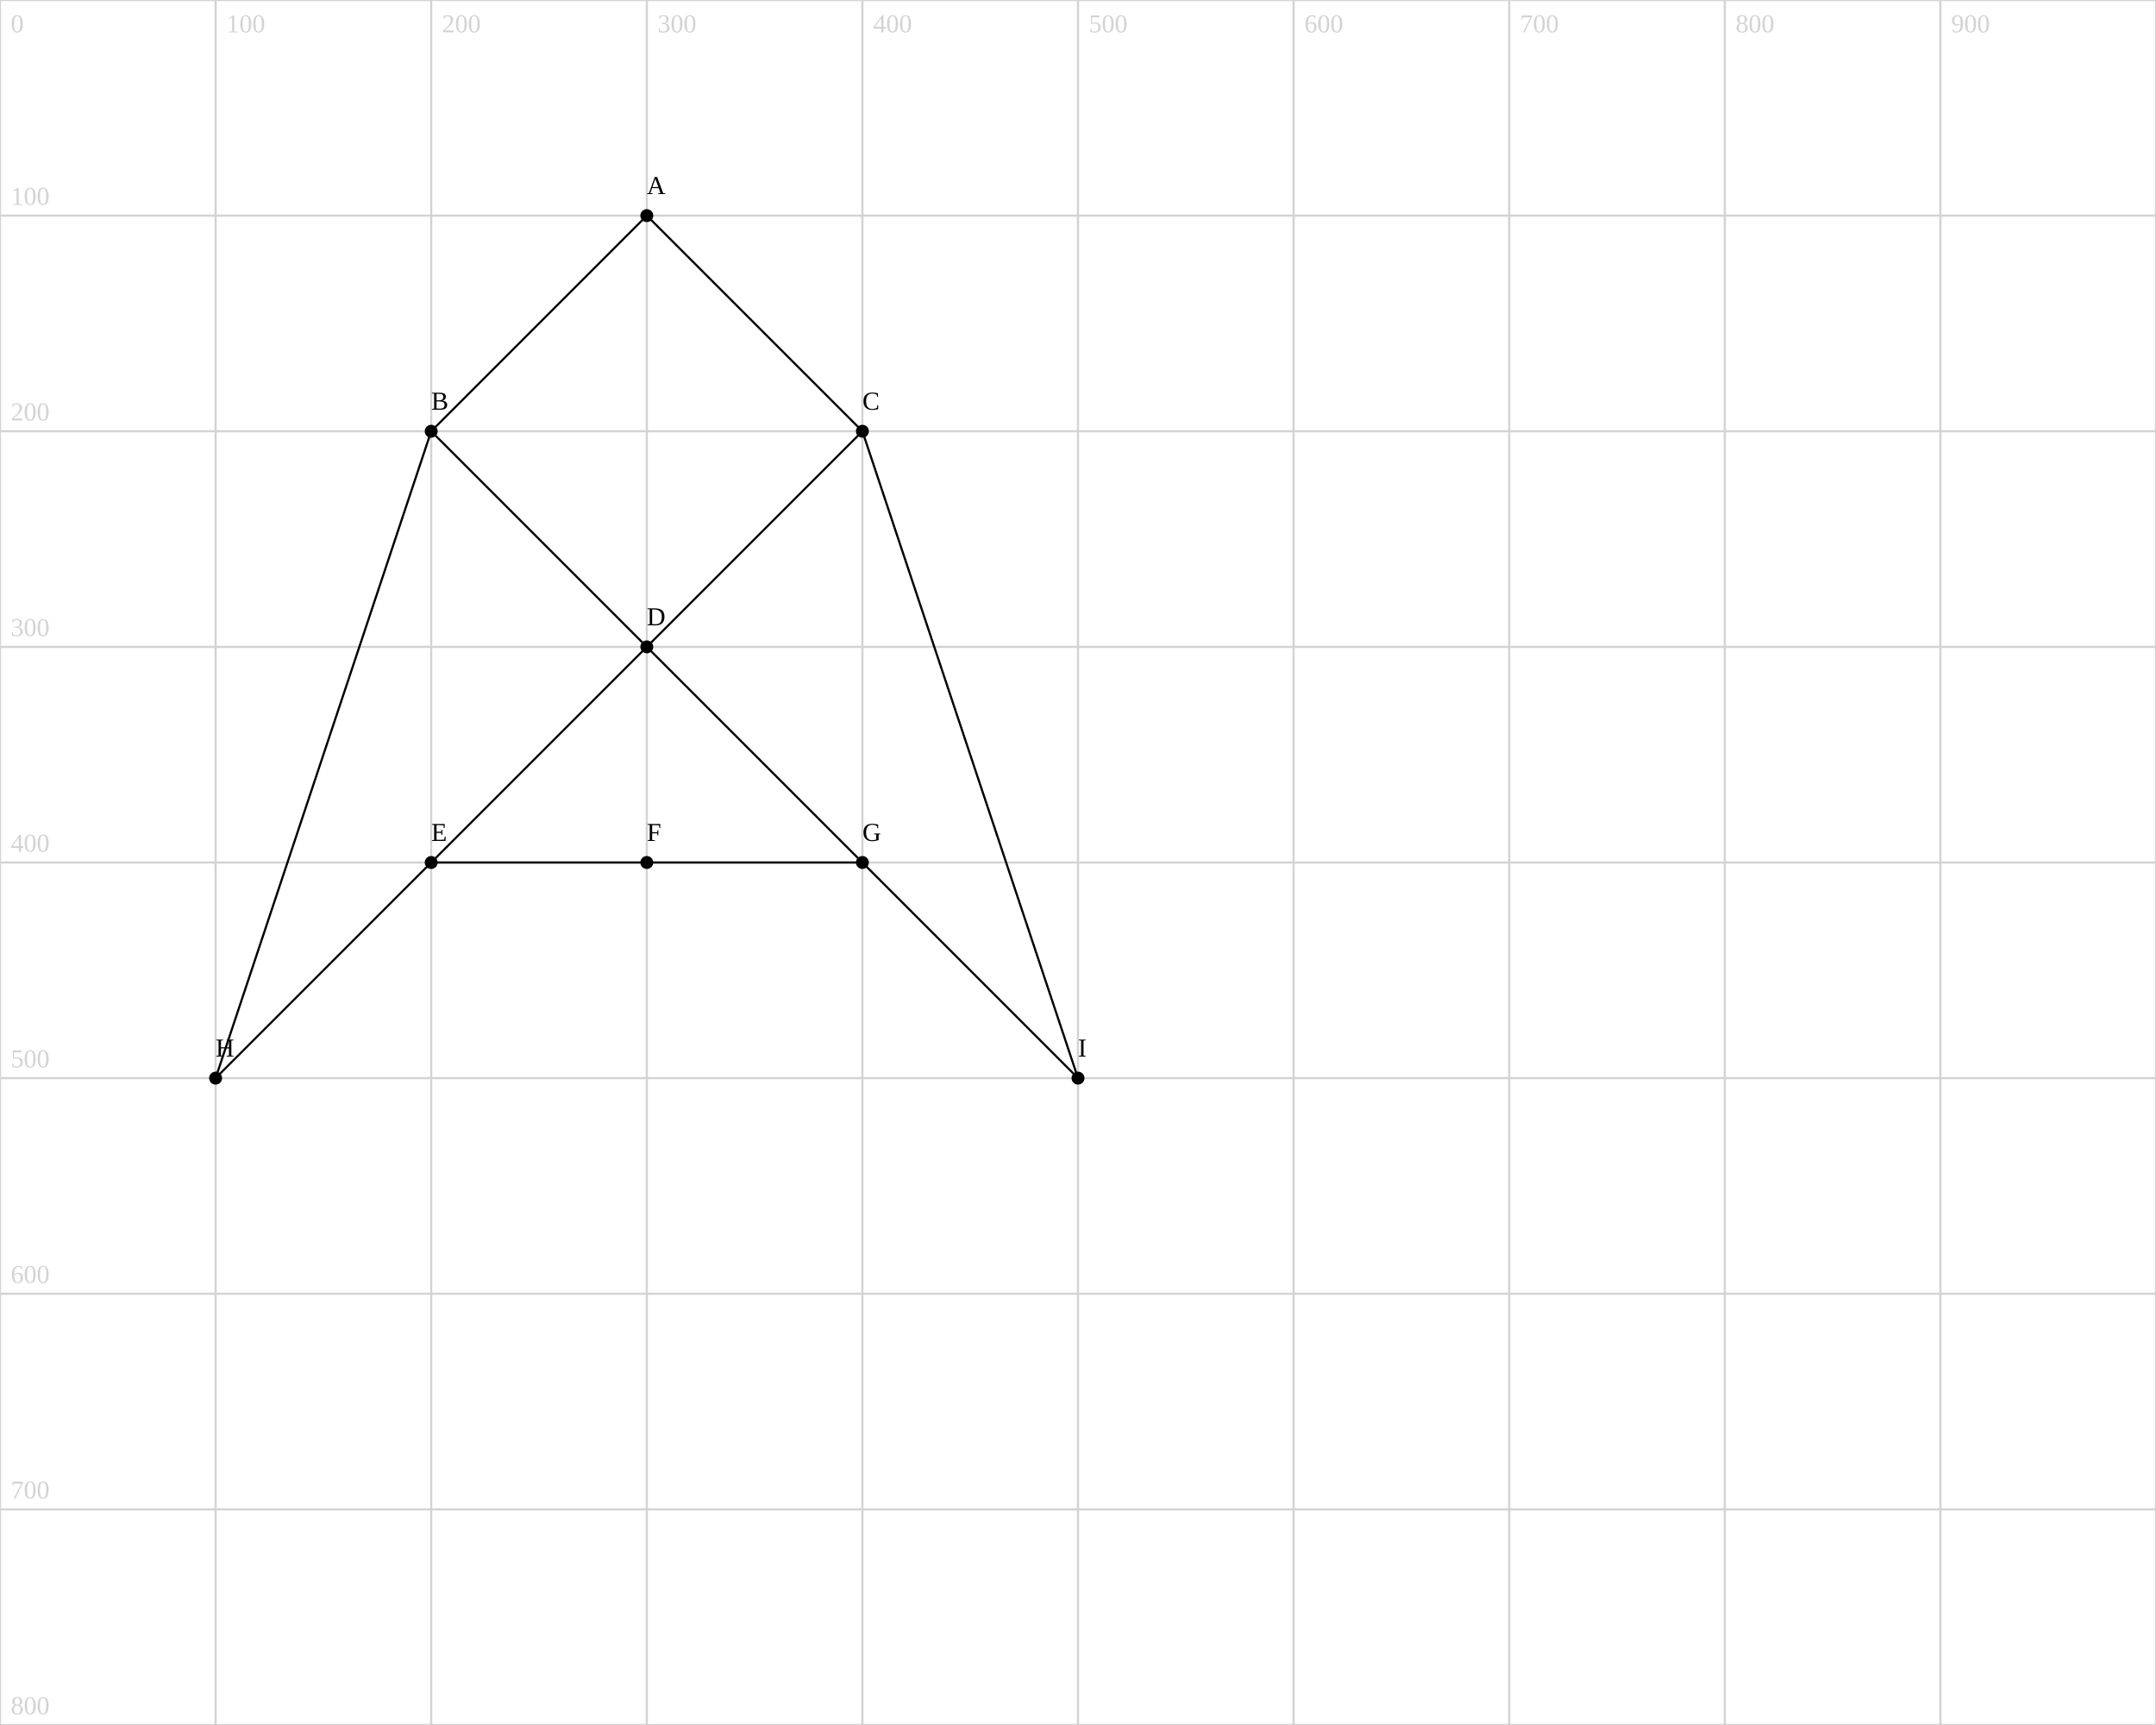
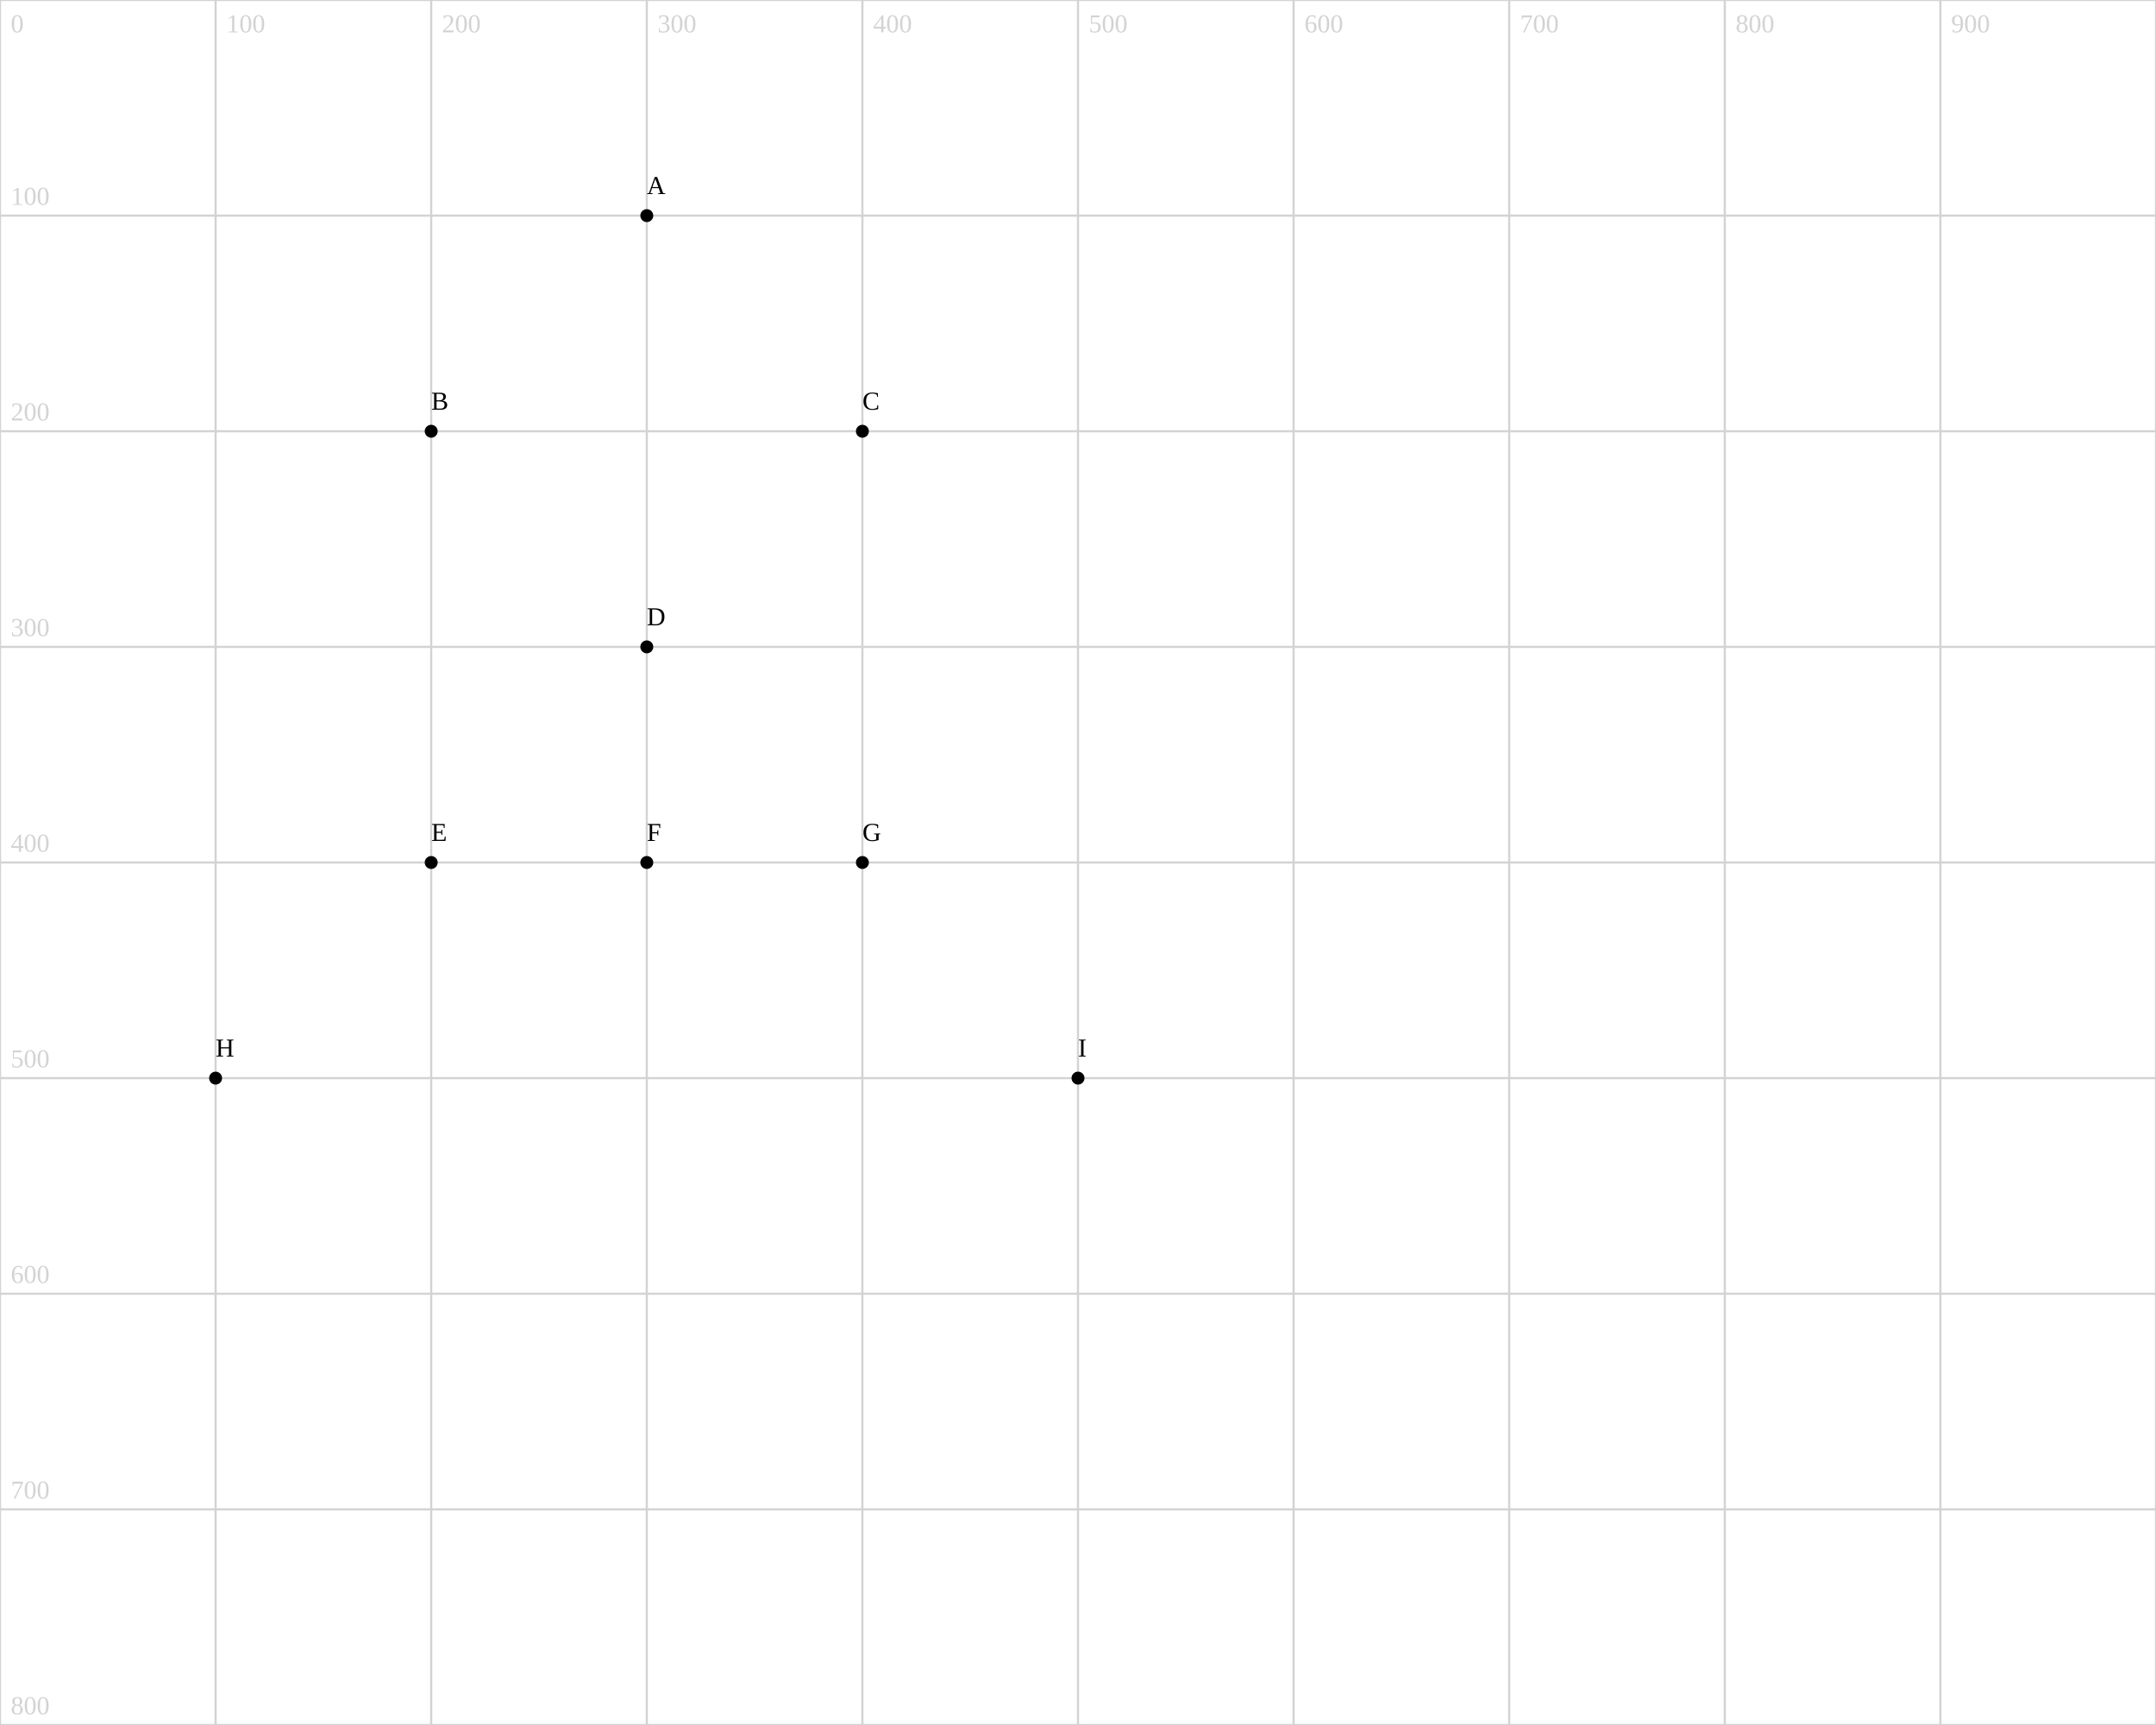
<svg xmlns="http://www.w3.org/2000/svg" version="1.1" width="1000" height="800">
  <line x1="0" y1="0" x2="1000" y2="0" stroke="lightgrey" />
  <text x="5" y="-5" fill="lightgrey">0</text>
  <line x1="0" y1="100" x2="1000" y2="100" stroke="lightgrey" />
  <text x="5" y="95" fill="lightgrey">100</text>
  <line x1="0" y1="200" x2="1000" y2="200" stroke="lightgrey" />
  <text x="5" y="195" fill="lightgrey">200</text>
  <line x1="0" y1="300" x2="1000" y2="300" stroke="lightgrey" />
  <text x="5" y="295" fill="lightgrey">300</text>
  <line x1="0" y1="400" x2="1000" y2="400" stroke="lightgrey" />
  <text x="5" y="395" fill="lightgrey">400</text>
  <line x1="0" y1="500" x2="1000" y2="500" stroke="lightgrey" />
  <text x="5" y="495" fill="lightgrey">500</text>
  <line x1="0" y1="600" x2="1000" y2="600" stroke="lightgrey" />
  <text x="5" y="595" fill="lightgrey">600</text>
  <line x1="0" y1="700" x2="1000" y2="700" stroke="lightgrey" />
  <text x="5" y="695" fill="lightgrey">700</text>
  <line x1="0" y1="800" x2="1000" y2="800" stroke="lightgrey" />
  <text x="5" y="795" fill="lightgrey">800</text>
  <line x1="0" y1="0" x2="0" y2="800" stroke="lightgrey" />
  <text x="5" y="15" fill="lightgrey">0</text>
  <line x1="100" y1="0" x2="100" y2="800" stroke="lightgrey" />
  <text x="105" y="15" fill="lightgrey">100</text>
  <line x1="200" y1="0" x2="200" y2="800" stroke="lightgrey" />
  <text x="205" y="15" fill="lightgrey">200</text>
  <line x1="300" y1="0" x2="300" y2="800" stroke="lightgrey" />
  <text x="305" y="15" fill="lightgrey">300</text>
  <line x1="400" y1="0" x2="400" y2="800" stroke="lightgrey" />
  <text x="405" y="15" fill="lightgrey">400</text>
  <line x1="500" y1="0" x2="500" y2="800" stroke="lightgrey" />
  <text x="505" y="15" fill="lightgrey">500</text>
  <line x1="600" y1="0" x2="600" y2="800" stroke="lightgrey" />
  <text x="605" y="15" fill="lightgrey">600</text>
  <line x1="700" y1="0" x2="700" y2="800" stroke="lightgrey" />
  <text x="705" y="15" fill="lightgrey">700</text>
  <line x1="800" y1="0" x2="800" y2="800" stroke="lightgrey" />
  <text x="805" y="15" fill="lightgrey">800</text>
  <line x1="900" y1="0" x2="900" y2="800" stroke="lightgrey" />
  <text x="905" y="15" fill="lightgrey">900</text>
  <line x1="1000" y1="0" x2="1000" y2="800" stroke="lightgrey" />
  <text x="1005" y="15" fill="lightgrey">1000</text>
  <circle cx="300" cy="100" r="3" fill="black" />
  <text x="300" y="90" fill="black">A</text>
  <circle cx="200" cy="200" r="3" fill="black" />
  <text x="200" y="190" fill="black">B</text>
  <circle cx="400" cy="200" r="3" fill="black" />
  <text x="400" y="190" fill="black">C</text>
  <circle cx="300" cy="300" r="3" fill="black" />
  <text x="300" y="290" fill="black">D</text>
  <circle cx="200" cy="400" r="3" fill="black" />
  <text x="200" y="390" fill="black">E</text>
  <circle cx="300" cy="400" r="3" fill="black" />
  <text x="300" y="390" fill="black">F</text>
  <circle cx="400" cy="400" r="3" fill="black" />
  <text x="400" y="390" fill="black">G</text>
  <circle cx="100" cy="500" r="3" fill="black" />
  <text x="100" y="490" fill="black">H</text>
  <circle cx="500" cy="500" r="3" fill="black" />
  <text x="500" y="490" fill="black">I</text>
-   <line x1="300" y1="100" x2="200" y2="200" stroke="black" />
-   <line x1="300" y1="100" x2="400" y2="200" stroke="black" />
-   <line x1="200" y1="200" x2="300" y2="300" stroke="black" />
-   <line x1="400" y1="200" x2="300" y2="300" stroke="black" />
-   <line x1="300" y1="300" x2="200" y2="400" stroke="black" />
-   <line x1="300" y1="300" x2="400" y2="400" stroke="black" />
-   <line x1="200" y1="200" x2="100" y2="500" stroke="black" />
-   <line x1="400" y1="200" x2="500" y2="500" stroke="black" />
-   <line x1="200" y1="400" x2="300" y2="400" stroke="black" />
-   <line x1="300" y1="400" x2="400" y2="400" stroke="black" />
-   <line x1="400" y1="400" x2="500" y2="500" stroke="black" />
-   <line x1="200" y1="400" x2="100" y2="500" stroke="black" />
</svg>
